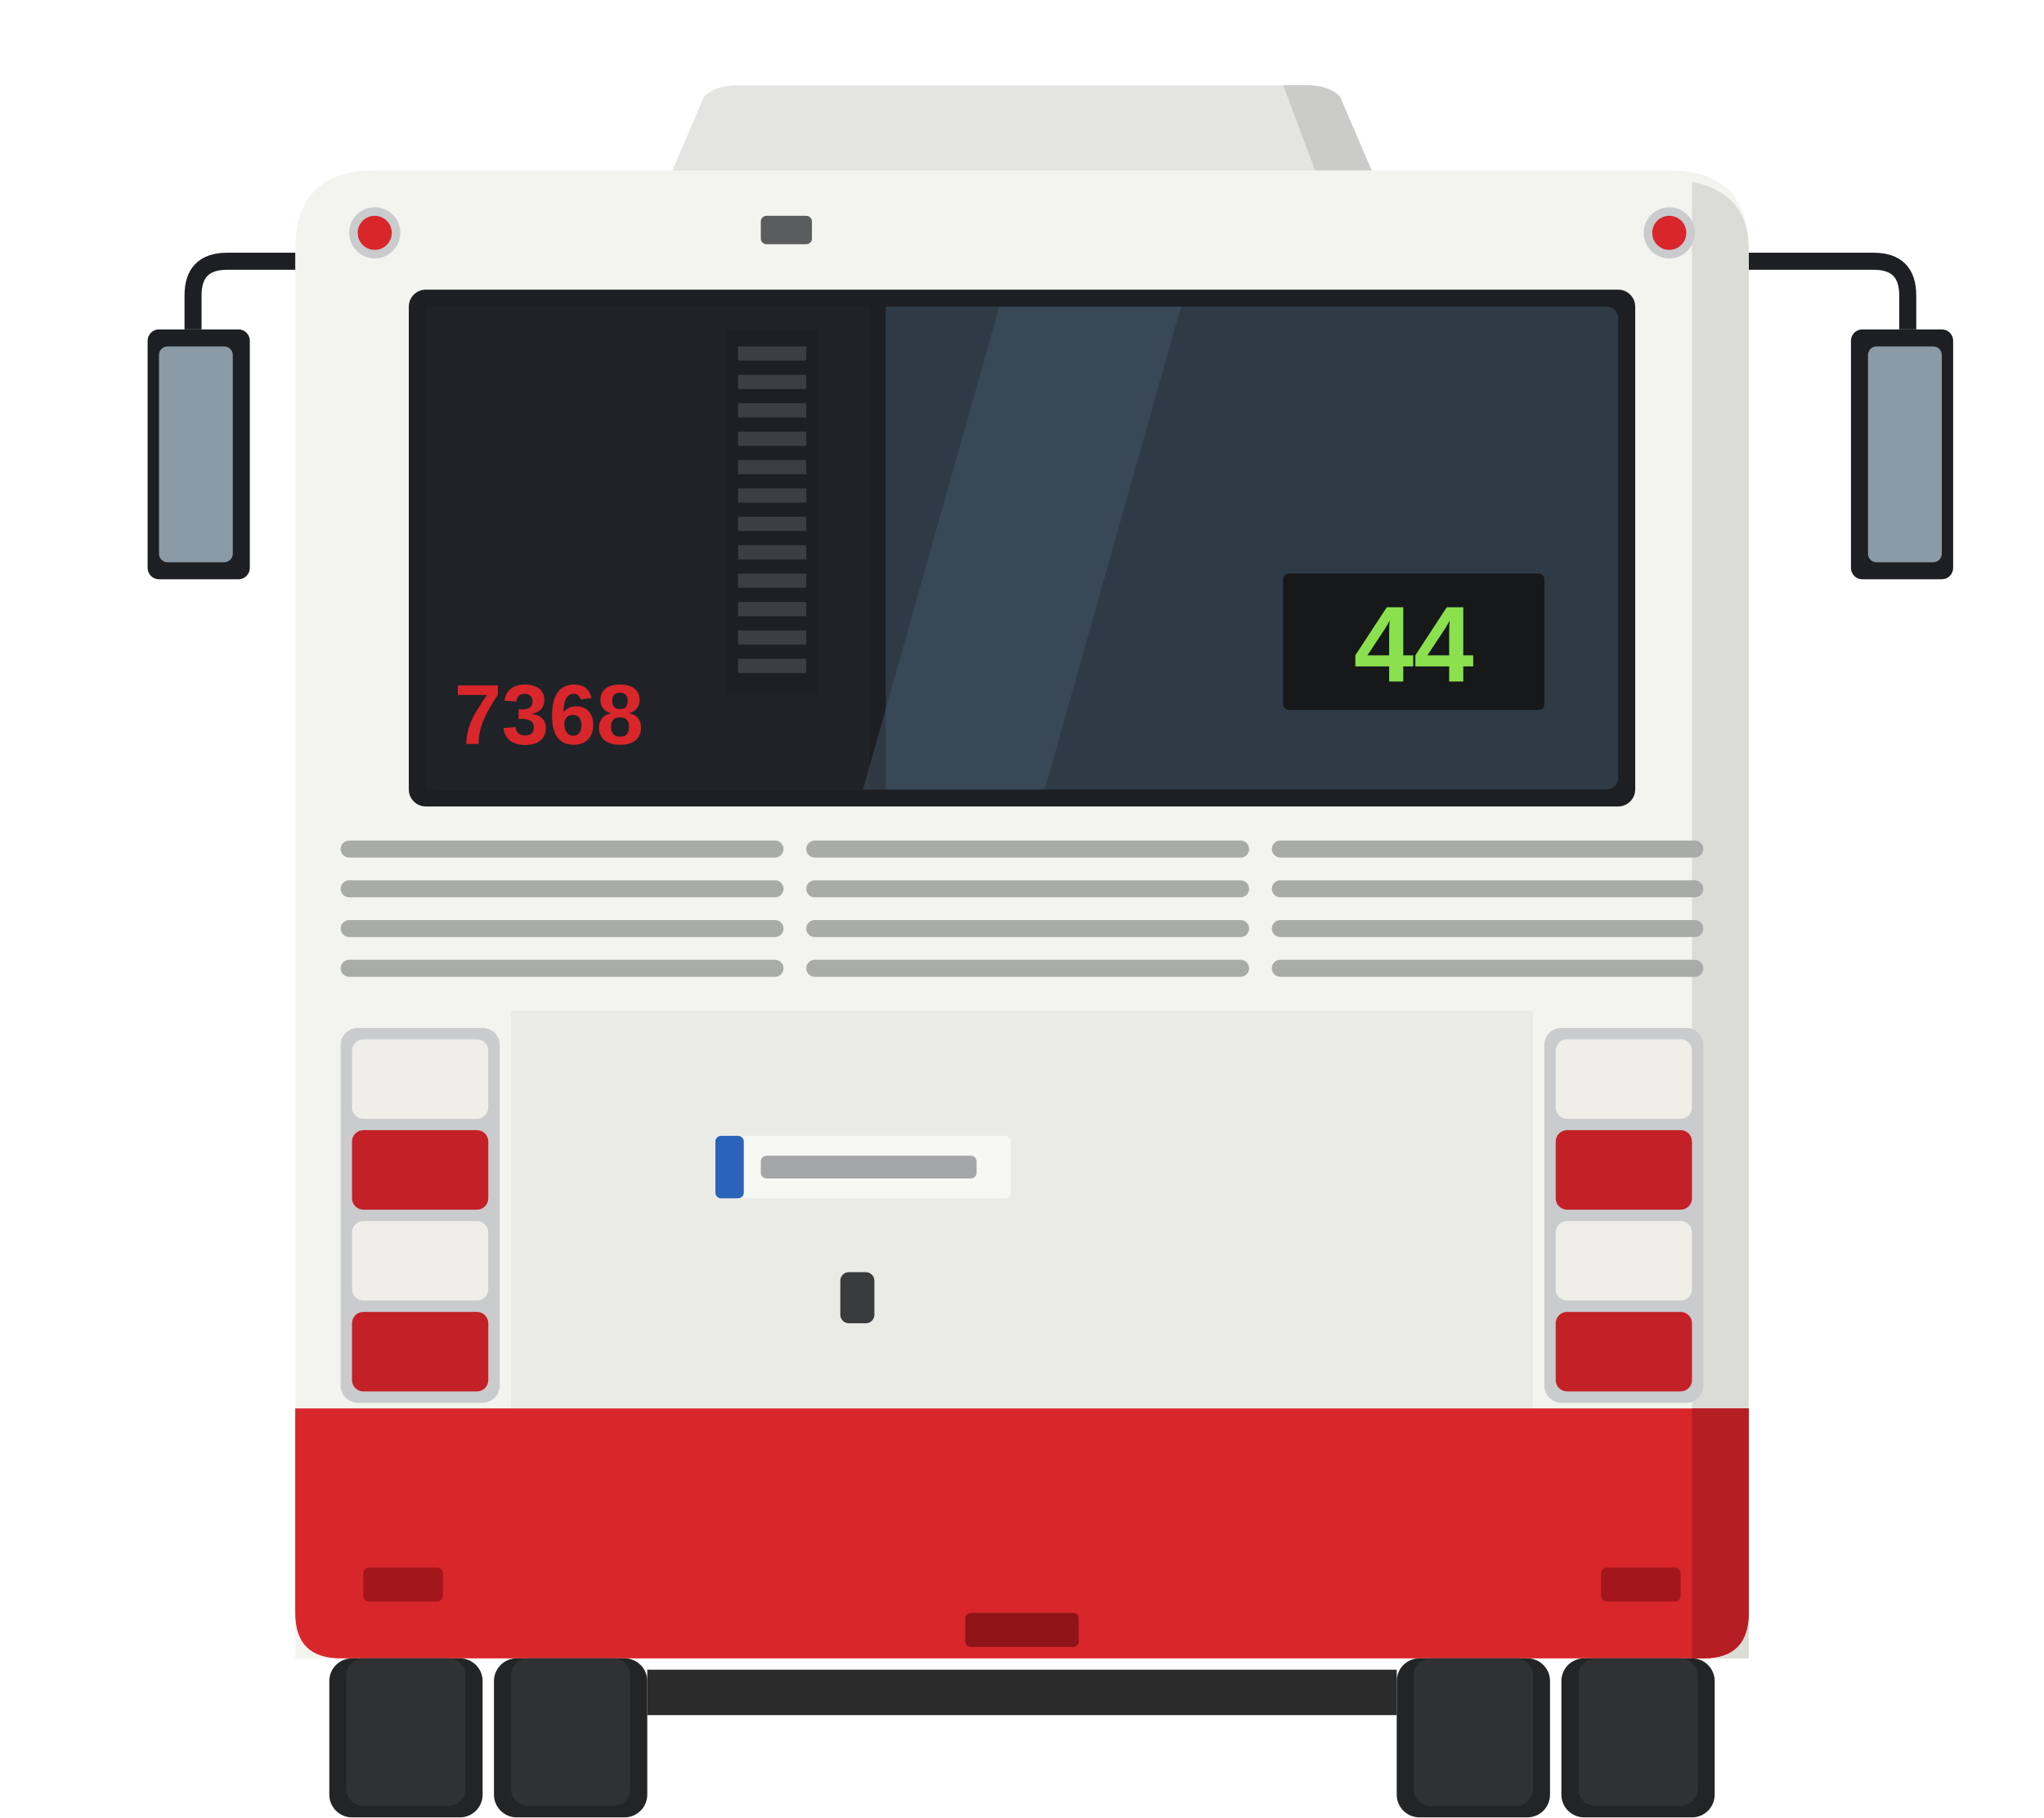
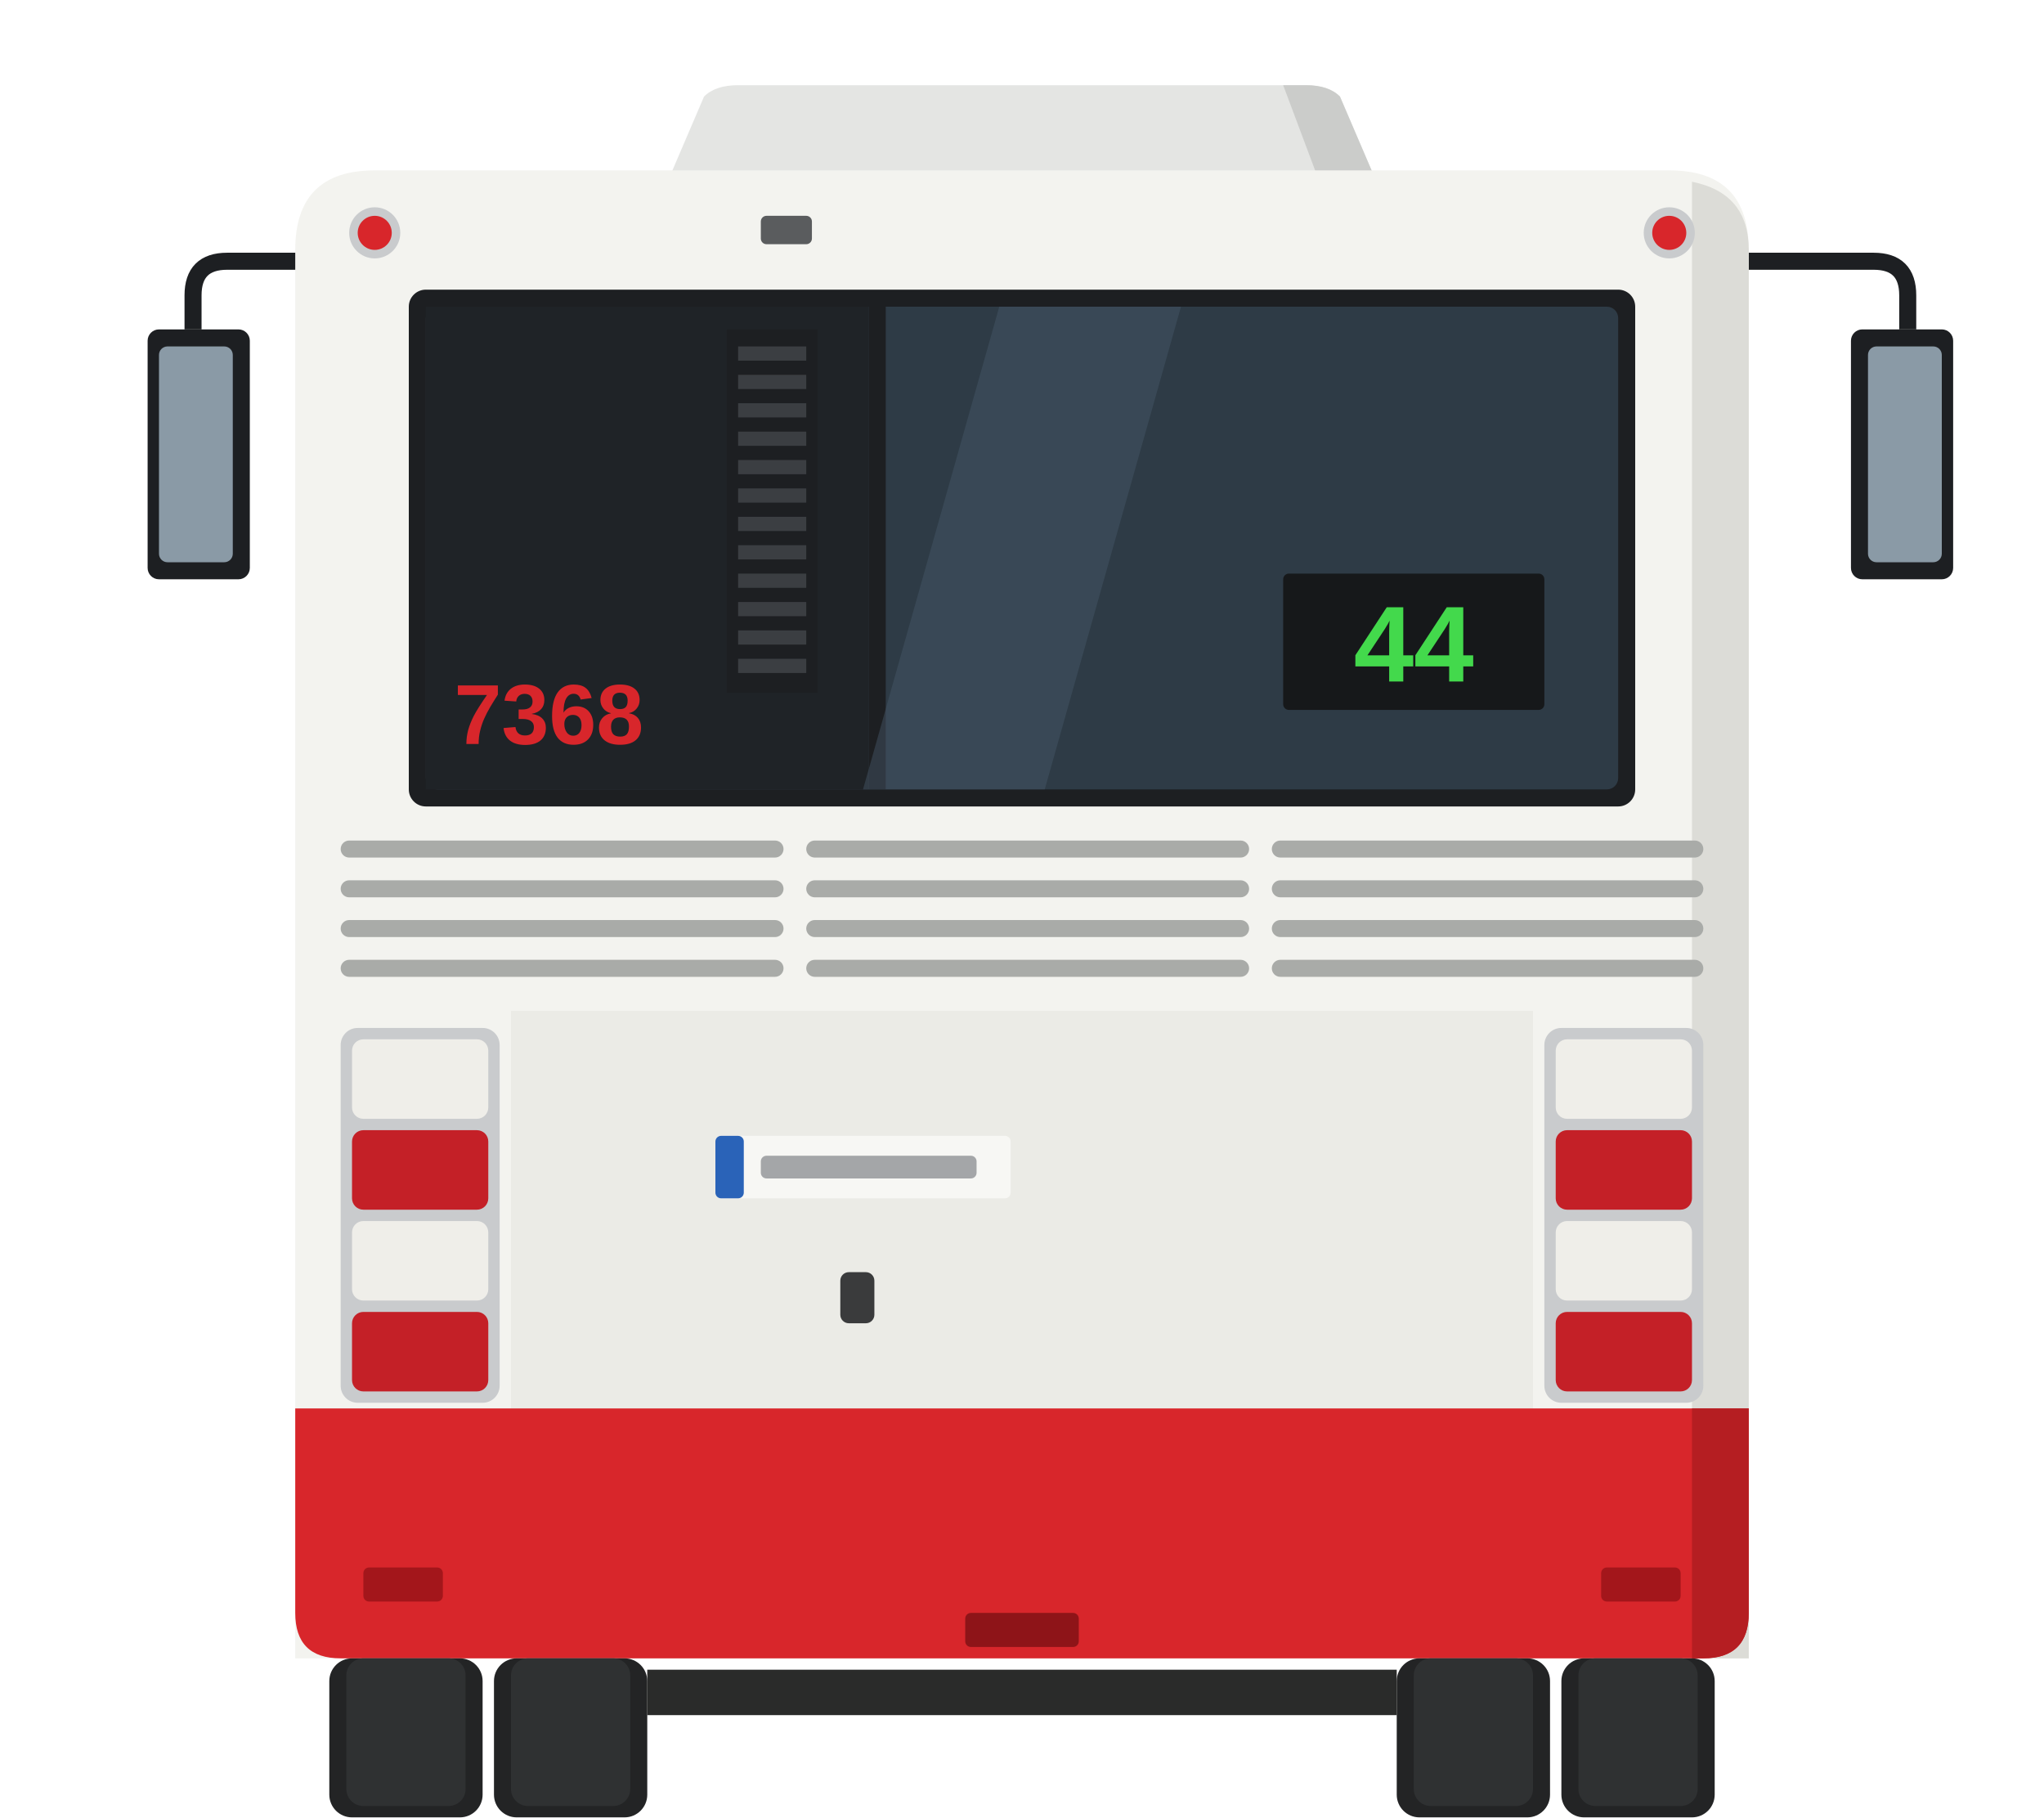
<svg xmlns="http://www.w3.org/2000/svg" viewBox="0 0 360 320">
  <path d="M54 46 H40 Q34 46 34 52 V58" stroke="#1d1f22" stroke-width="3" fill="none" />
  <rect x="26" y="58" width="18" height="44" rx="2" fill="#1d1f22" />
  <rect x="28" y="61" width="13" height="38" rx="1.5" fill="#8a9aa6" />
  <path d="M306 46 H330 Q336 46 336 52 V58" stroke="#1d1f22" stroke-width="3" fill="none" />
  <rect x="326" y="58" width="18" height="44" rx="2" fill="#1d1f22" />
  <rect x="329" y="61" width="13" height="38" rx="1.5" fill="#8a9aa6" />
  <path d="M118 31 L124 17 Q126 15 130 15 H230 Q234 15 236 17 L242 31 Z" fill="#e4e5e3" />
  <path d="M226 15 H230 Q234 15 236 17 L242 31 H232 Z" fill="#cbccca" />
  <path d="M52 292 V44 Q52 30 66 30 H294 Q308 30 308 44 V292 Z" fill="#f3f3ef" />
  <path d="M298 32 Q308 34 308 44 V292 H298 Z" fill="#dcdcd7" />
  <circle cx="66" cy="41" r="4.5" fill="#c9cbcd" />
  <circle cx="66" cy="41" r="3" fill="#d8262b" />
  <circle cx="294" cy="41" r="4.5" fill="#c9cbcd" />
  <circle cx="294" cy="41" r="3" fill="#d8262b" />
  <rect x="134" y="38" width="9" height="5" rx="1" fill="#5a5c5e" />
  <rect x="72" y="51" width="216" height="91" rx="3" fill="#1d1f22" />
  <rect x="75" y="54" width="210" height="85" rx="2" fill="#2e3b46" />
  <rect x="75" y="54" width="78" height="85" fill="#1f2327" />
  <rect x="153" y="54" width="3" height="85" fill="#1d1f22" />
  <path d="M176 54 L208 54 L184 139 L152 139 Z" fill="#46596a" opacity=".45" />
  <rect x="128" y="58" width="16" height="64" fill="#1d1f22" />
  <g fill="#3b3e42">
    <rect x="130" y="61" width="12" height="2.5" />
    <rect x="130" y="66" width="12" height="2.5" />
    <rect x="130" y="71" width="12" height="2.5" />
    <rect x="130" y="76" width="12" height="2.5" />
    <rect x="130" y="81" width="12" height="2.5" />
    <rect x="130" y="86" width="12" height="2.5" />
    <rect x="130" y="91" width="12" height="2.5" />
    <rect x="130" y="96" width="12" height="2.5" />
    <rect x="130" y="101" width="12" height="2.5" />
    <rect x="130" y="106" width="12" height="2.5" />
    <rect x="130" y="111" width="12" height="2.5" />
    <rect x="130" y="116" width="12" height="2.5" />
  </g>
  <text x="80" y="131" font-family="Arial, sans-serif" font-size="15" font-weight="bold" fill="#d8262b">7368</text>
  <rect x="226" y="101" width="46" height="24" rx="1" fill="#16181a" />
-   <text x="249" y="120" text-anchor="middle" font-family="Arial, sans-serif" font-size="19" font-weight="bold" fill="#8be04e">44</text>
+   <text x="249" y="120" text-anchor="middle" font-family="Arial, sans-serif" font-size="19" font-weight="bold" fill="#43d94c">44</text>
  <g fill="#a9aba8">
    <rect x="60" y="148" width="78" height="3" rx="1.5" />
    <rect x="142" y="148" width="78" height="3" rx="1.5" />
    <rect x="224" y="148" width="76" height="3" rx="1.5" />
    <rect x="60" y="155" width="78" height="3" rx="1.5" />
    <rect x="142" y="155" width="78" height="3" rx="1.5" />
    <rect x="224" y="155" width="76" height="3" rx="1.5" />
    <rect x="60" y="162" width="78" height="3" rx="1.5" />
    <rect x="142" y="162" width="78" height="3" rx="1.5" />
    <rect x="224" y="162" width="76" height="3" rx="1.5" />
    <rect x="60" y="169" width="78" height="3" rx="1.5" />
    <rect x="142" y="169" width="78" height="3" rx="1.5" />
    <rect x="224" y="169" width="76" height="3" rx="1.5" />
  </g>
  <rect x="90" y="178" width="180" height="70" fill="#ebebe6" />
  <rect x="126" y="200" width="52" height="11" rx="1" fill="#f7f7f4" />
  <rect x="126" y="200" width="5" height="11" rx="1" fill="#2a63b8" />
  <rect x="134" y="203.5" width="38" height="4" rx="1" fill="#a4a6a8" />
  <rect x="148" y="224" width="6" height="9" rx="1.5" fill="#3a3b3c" />
  <rect x="60" y="181" width="28" height="66" rx="3" fill="#c9cbcd" />
  <rect x="62" y="183" width="24" height="14" rx="2" fill="#efeee9" />
  <rect x="62" y="199" width="24" height="14" rx="2" fill="#c42027" />
  <rect x="62" y="215" width="24" height="14" rx="2" fill="#efeee9" />
  <rect x="62" y="231" width="24" height="14" rx="2" fill="#c42027" />
  <rect x="272" y="181" width="28" height="66" rx="3" fill="#c9cbcd" />
  <rect x="274" y="183" width="24" height="14" rx="2" fill="#efeee9" />
  <rect x="274" y="199" width="24" height="14" rx="2" fill="#c42027" />
  <rect x="274" y="215" width="24" height="14" rx="2" fill="#efeee9" />
  <rect x="274" y="231" width="24" height="14" rx="2" fill="#c42027" />
  <path d="M52 248 H308 V284 Q308 292 300 292 H60 Q52 292 52 284 Z" fill="#d8262b" />
  <path d="M298 248 H308 V284 Q308 292 300 292 H298 Z" fill="#b51e22" />
  <rect x="64" y="276" width="14" height="6" rx="1" fill="#a3161b" />
  <rect x="282" y="276" width="14" height="6" rx="1" fill="#a3161b" />
  <rect x="170" y="284" width="20" height="6" rx="1" fill="#8e1418" />
  <rect x="58" y="292" width="27" height="28" rx="4" fill="#232425" />
  <rect x="61" y="292" width="21" height="26" rx="3" fill="#2f3132" />
  <rect x="87" y="292" width="27" height="28" rx="4" fill="#232425" />
  <rect x="90" y="292" width="21" height="26" rx="3" fill="#2f3132" />
  <rect x="246" y="292" width="27" height="28" rx="4" fill="#232425" />
  <rect x="249" y="292" width="21" height="26" rx="3" fill="#2f3132" />
  <rect x="275" y="292" width="27" height="28" rx="4" fill="#232425" />
  <rect x="278" y="292" width="21" height="26" rx="3" fill="#2f3132" />
  <rect x="114" y="294" width="132" height="8" fill="#2a2b2a" />
</svg>
